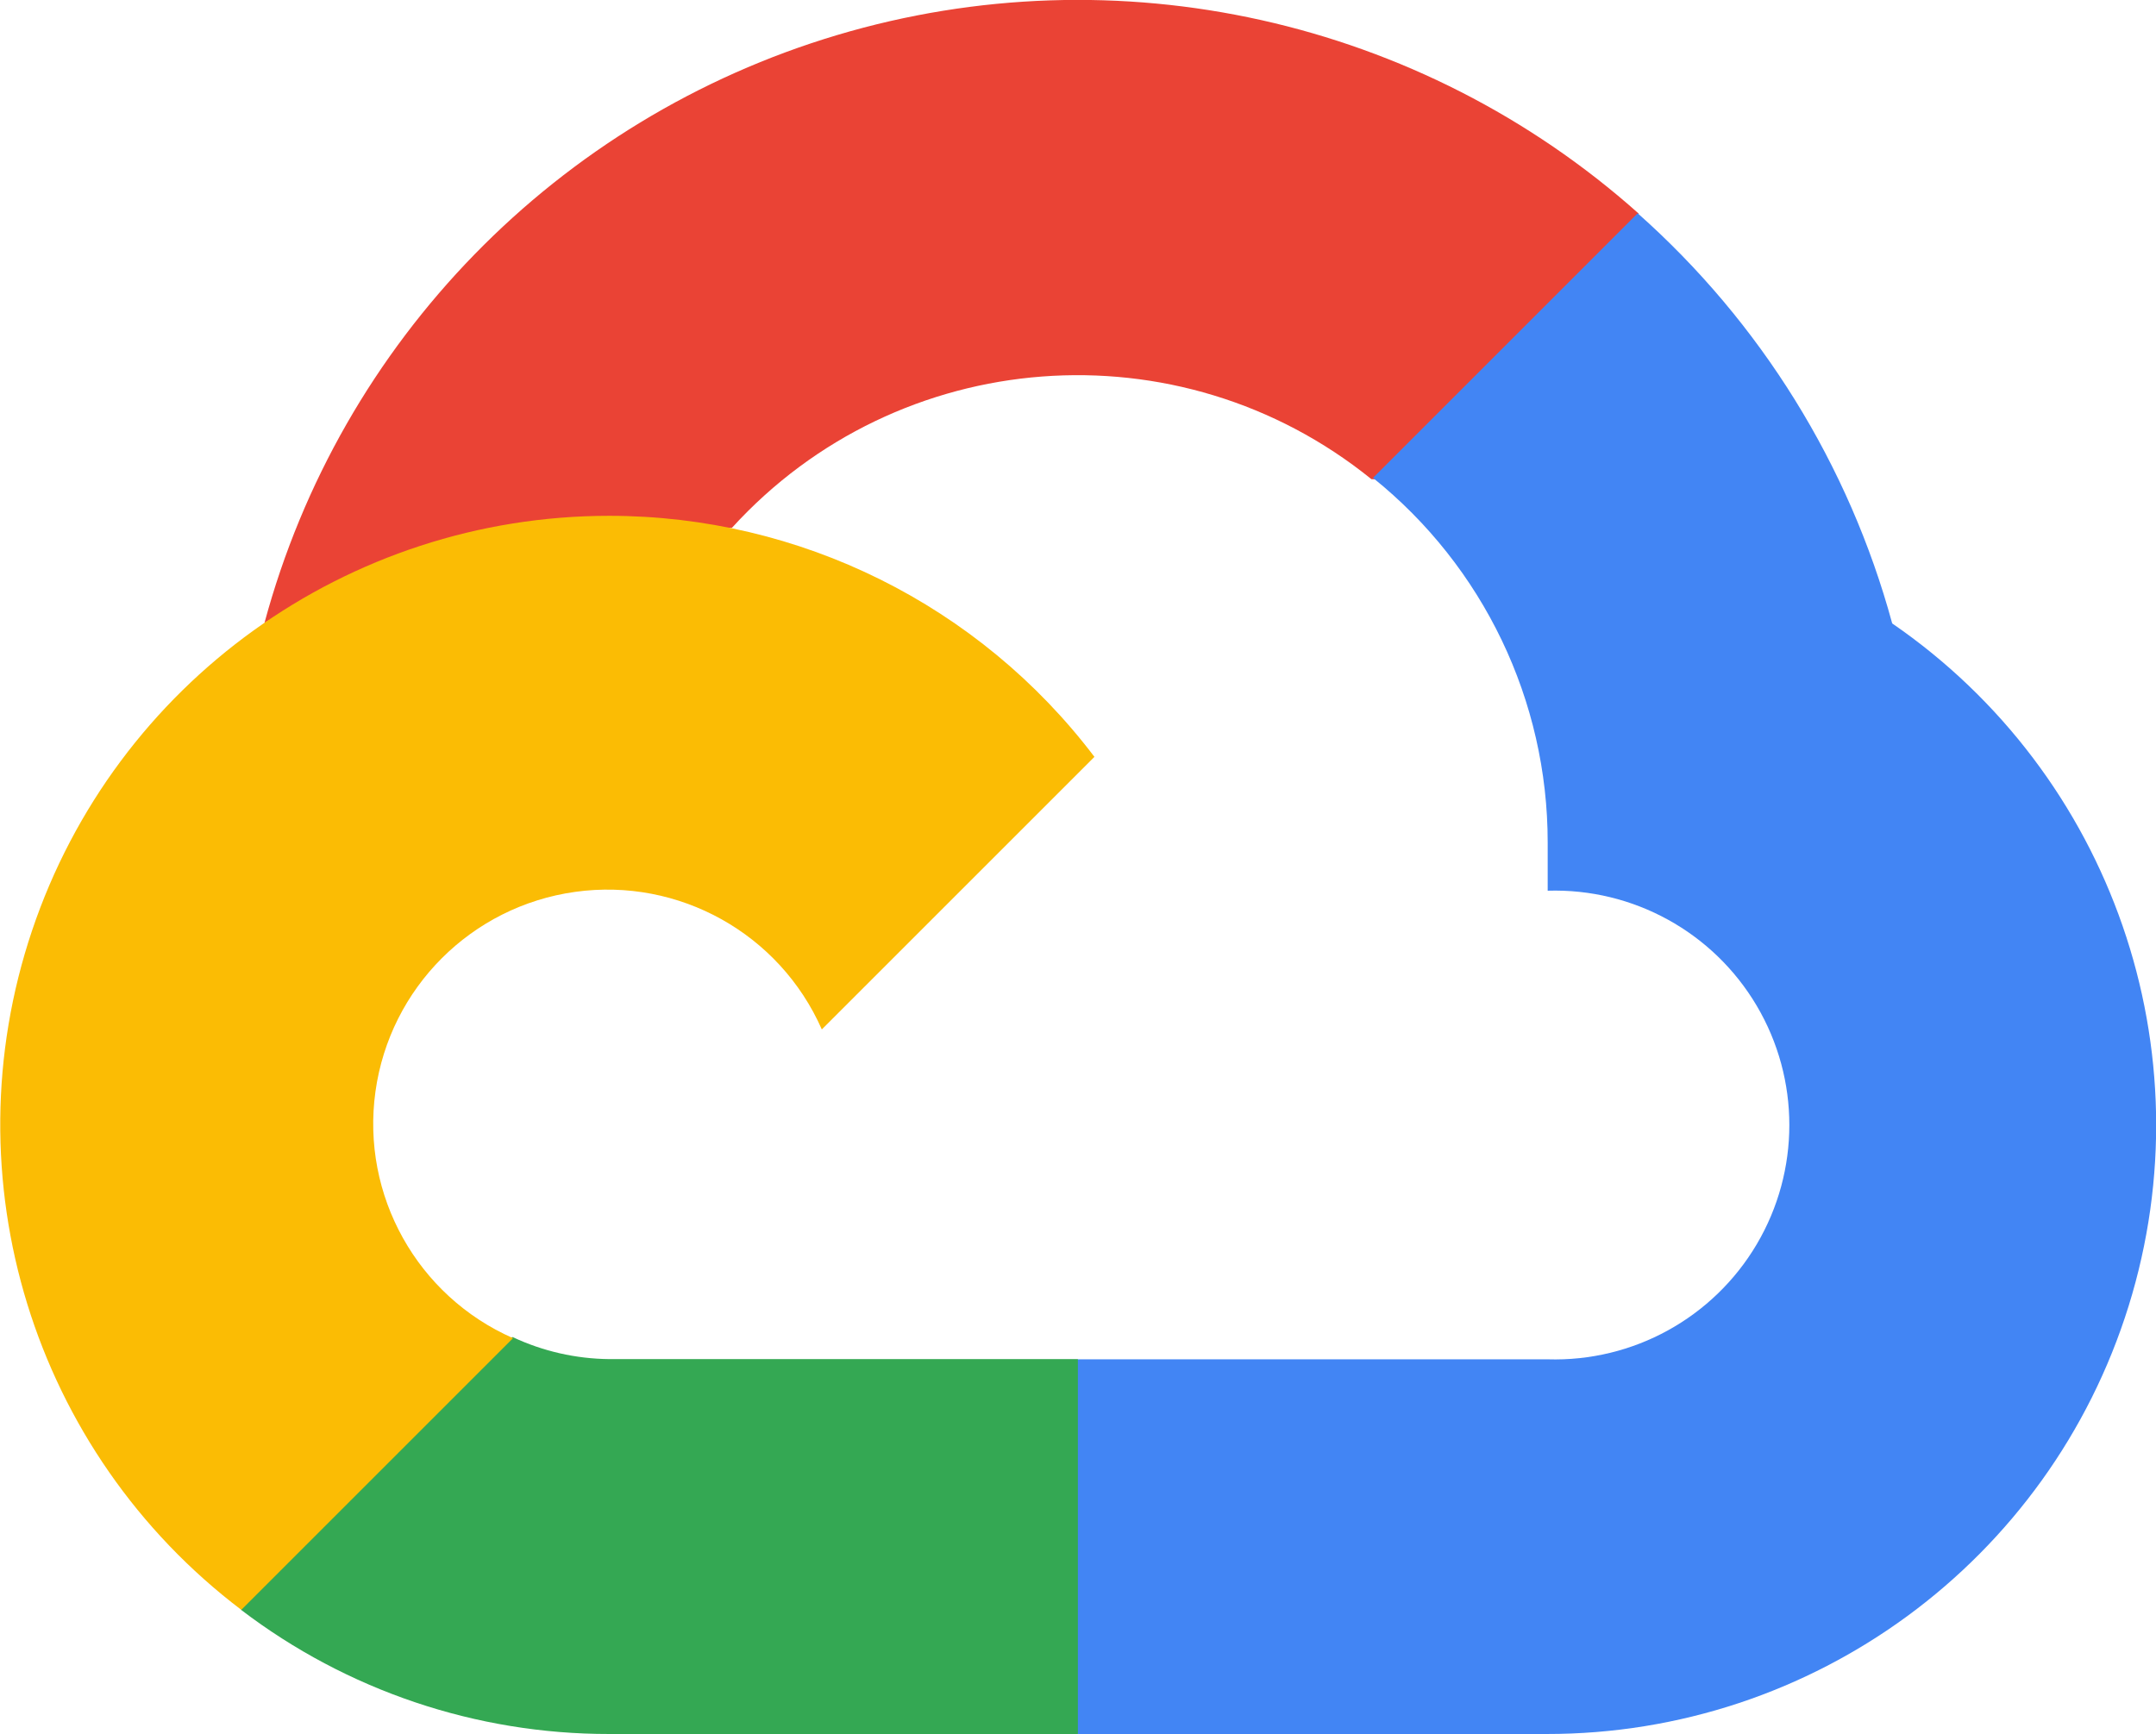
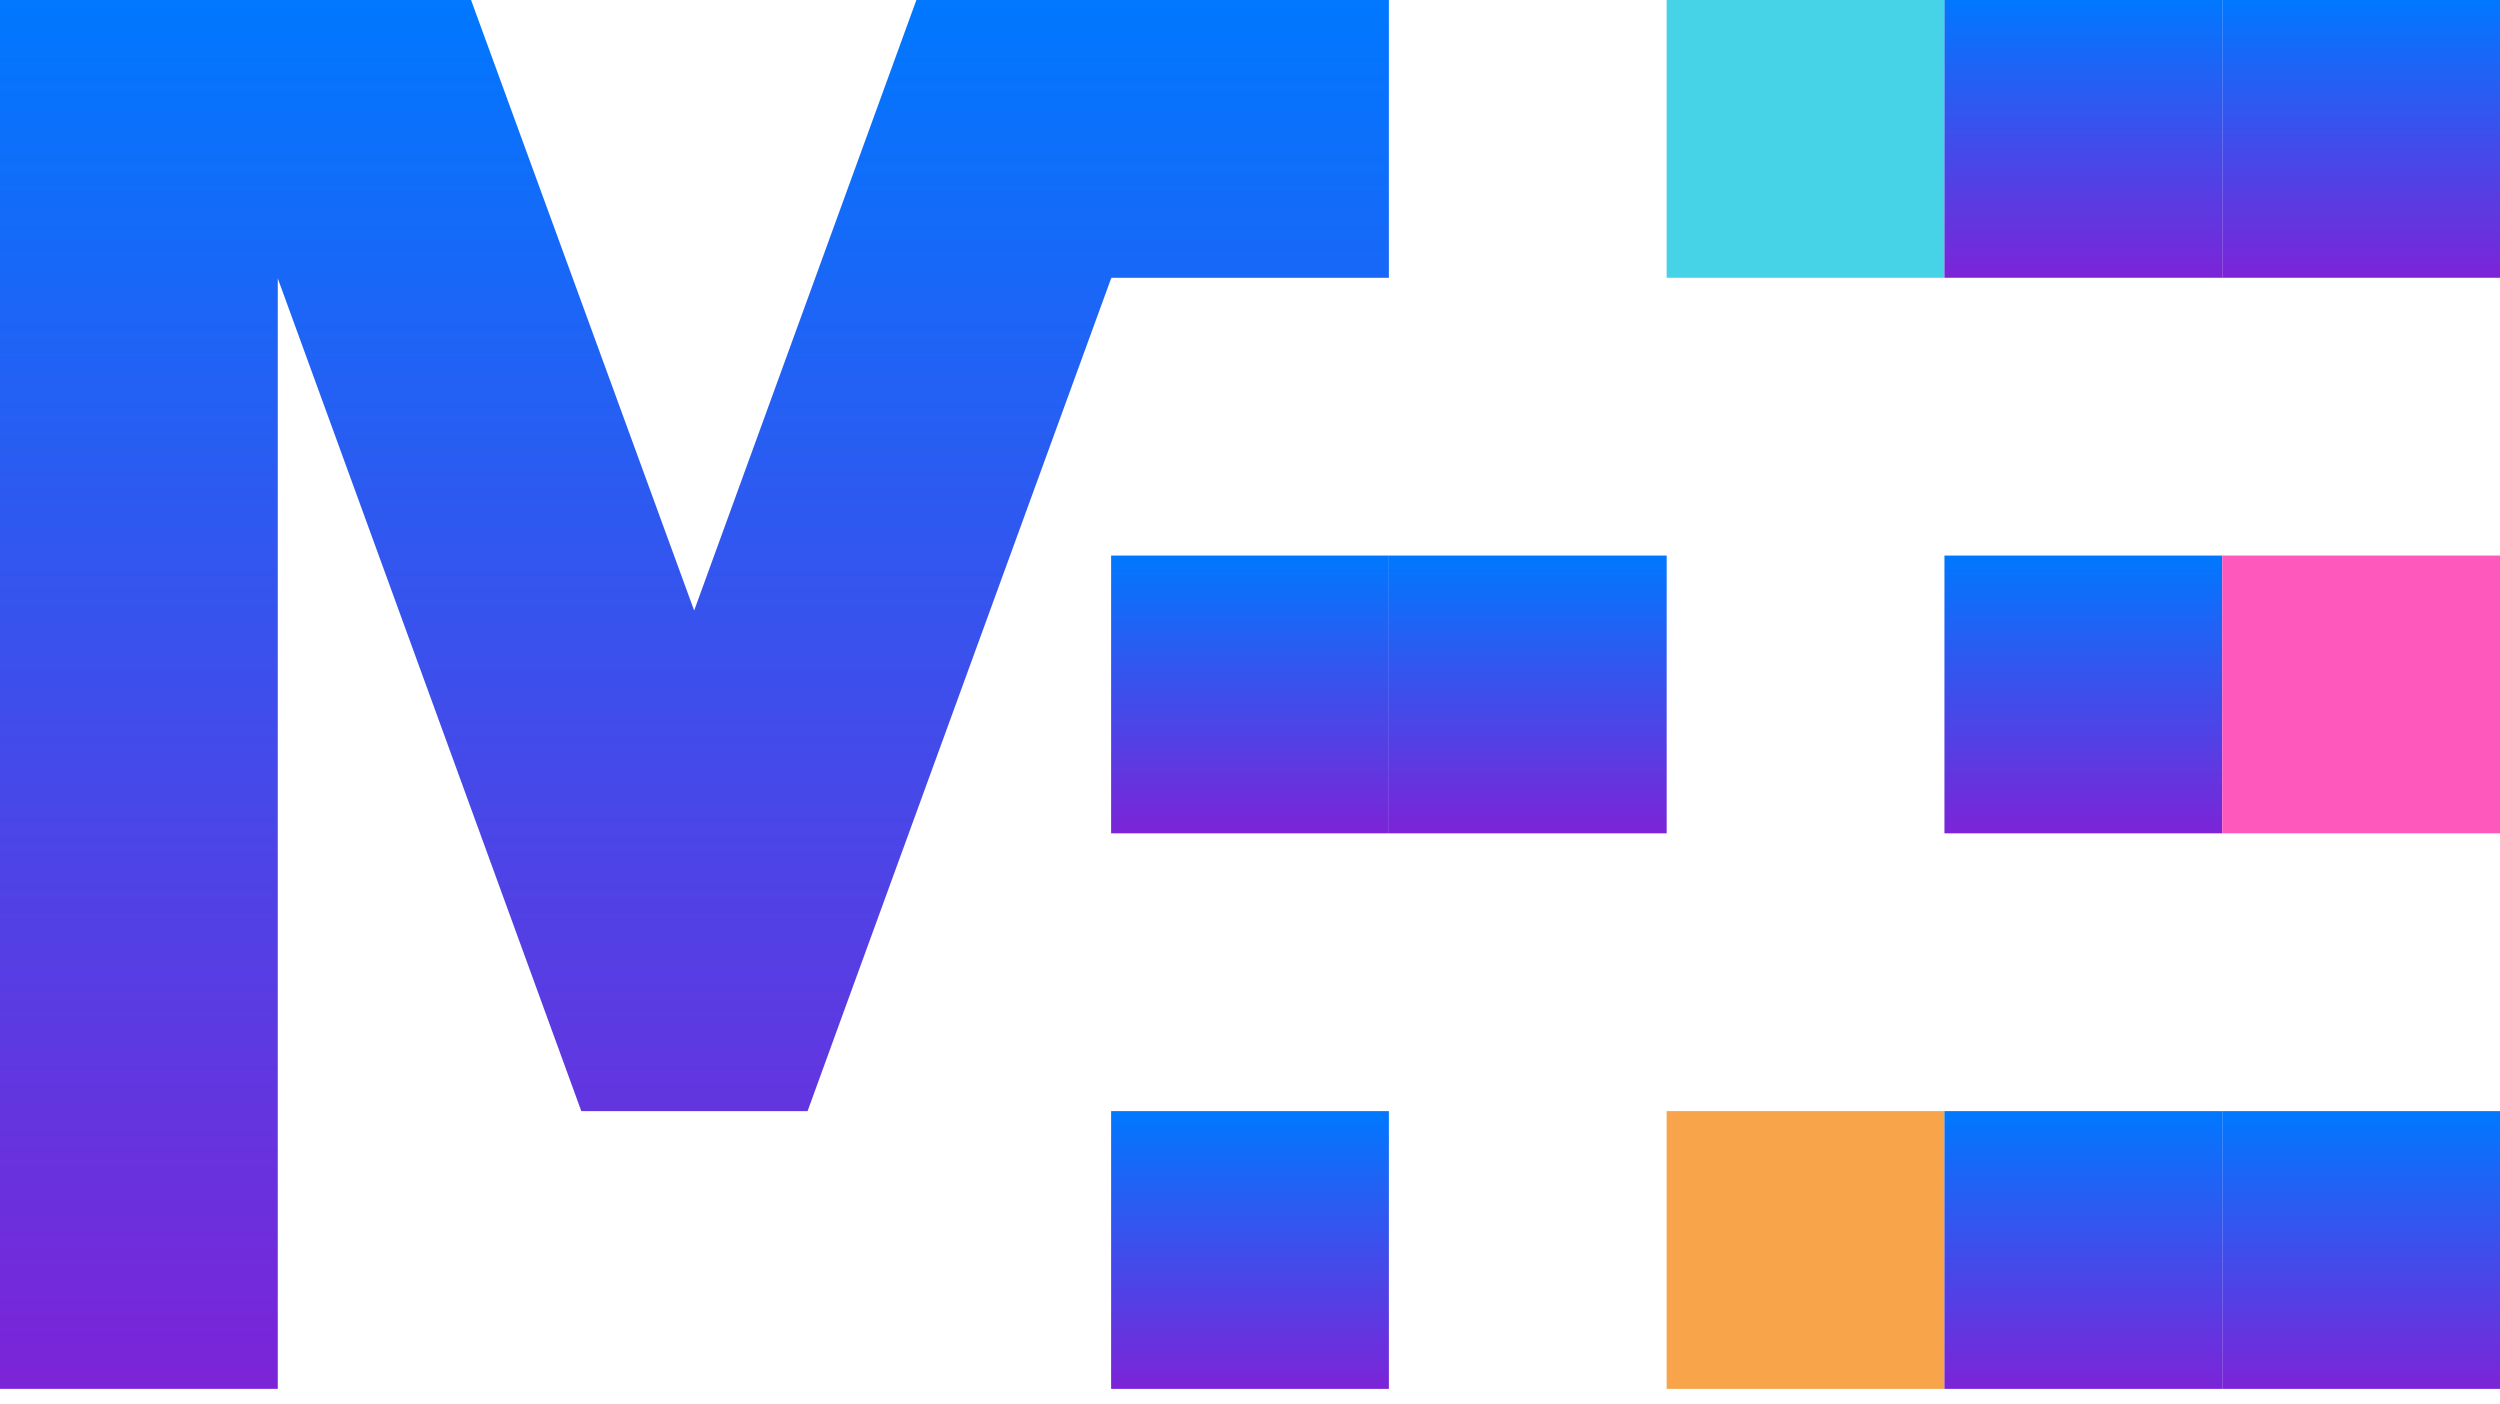
- <svg xmlns="http://www.w3.org/2000/svg" id="Art" viewBox="0 0 97.75 78.62">
-   <path d="M64.34,32.34l3.13.06L76,23.89l.42-3.6a38.2,38.2,0,0,0-62.3,18.57C15,38.22,17,38.7,17,38.7l17-2.8s.88-1.44,1.31-1.35a21.19,21.19,0,0,1,29-2.21Z" transform="translate(-2.13 -10.61)" style="fill:#ea4335" />
-   <path d="M87.92,38.88a38.32,38.32,0,0,0-11.54-18.6l-12,12a21.2,21.2,0,0,1,7.92,16.53V51a10.63,10.63,0,1,1,0,21.25H51l-2.12,2.14V87.12L51,89.24H72.25A27.61,27.61,0,0,0,87.92,38.88Z" transform="translate(-2.13 -10.61)" style="fill:#4285f4" />
-   <path d="M29.75,89.24H51v-17H29.75a10.54,10.54,0,0,1-4.38-1l-3.06.94L13.8,80.73l-.74,2.88A27.47,27.47,0,0,0,29.75,89.24Z" transform="translate(-2.13 -10.61)" style="fill:#34a853" />
-   <path d="M29.75,34A27.61,27.61,0,0,0,13.07,83.61L25.39,71.29a10.62,10.62,0,1,1,14-14L51.75,44.93A27.6,27.6,0,0,0,29.75,34Z" transform="translate(-2.13 -10.61)" style="fill:#fbbc04" />
+ <svg xmlns="http://www.w3.org/2000/svg" width="130" height="73" viewBox="0 0 130 73" fill="none">
+   <path fill-rule="evenodd" clip-rule="evenodd" d="M57.778 57.778V70.883V72.222H72.222V57.778H57.778Z" fill="url(#paint0_linear_40_1115)" />
+   <path fill-rule="evenodd" clip-rule="evenodd" d="M57.778 28.889V41.994V43.333H72.222V28.889H57.778Z" fill="url(#paint1_linear_40_1115)" />
+   <path fill-rule="evenodd" clip-rule="evenodd" d="M72.222 28.889V41.994V43.333H86.667V28.889H72.222Z" fill="url(#paint2_linear_40_1115)" />
+   <path fill-rule="evenodd" clip-rule="evenodd" d="M86.666 0V13.105V14.444H101.111V0L86.666 0Z" fill="#46D2E7" />
+   <path fill-rule="evenodd" clip-rule="evenodd" d="M101.111 0V13.105V14.444H115.555V0L101.111 0Z" fill="url(#paint3_linear_40_1115)" />
+   <path fill-rule="evenodd" clip-rule="evenodd" d="M115.556 0V13.105V14.444H130V0L115.556 0Z" fill="url(#paint4_linear_40_1115)" />
+   <path fill-rule="evenodd" clip-rule="evenodd" d="M101.111 28.889V41.994V43.333H115.555V28.889H101.111Z" fill="url(#paint5_linear_40_1115)" />
+   <path fill-rule="evenodd" clip-rule="evenodd" d="M115.556 28.889V41.994V43.333H130V28.889H115.556Z" fill="#FF58BC" />
+   <path fill-rule="evenodd" clip-rule="evenodd" d="M86.666 57.778V70.883V72.222H101.111V57.778H86.666Z" fill="#F7A44A" />
+   <path fill-rule="evenodd" clip-rule="evenodd" d="M101.111 57.778V70.883V72.222H115.555V57.778H101.111Z" fill="url(#paint6_linear_40_1115)" />
+   <path fill-rule="evenodd" clip-rule="evenodd" d="M115.556 57.778V70.883V72.222H130V57.778H115.556Z" fill="url(#paint7_linear_40_1115)" />
+   <path fill-rule="evenodd" clip-rule="evenodd" d="M72.222 0L47.652 0L36.096 31.748L24.495 0L0 0L0 65.481L0 72.222H14.444L14.444 14.475L30.228 57.778H41.994L43.8 52.812L57.778 14.475L57.808 14.444H72.222V0Z" fill="url(#paint8_linear_40_1115)" />
+   <defs>
+     <linearGradient id="paint0_linear_40_1115" x1="65" y1="57.778" x2="65" y2="72.222" gradientUnits="userSpaceOnUse">
+       <stop stop-color="#0078FF" />
+       <stop offset="1" stop-color="#7C24D7" />
+     </linearGradient>
+     <linearGradient id="paint1_linear_40_1115" x1="65" y1="28.889" x2="65" y2="43.333" gradientUnits="userSpaceOnUse">
+       <stop stop-color="#0078FF" />
+       <stop offset="1" stop-color="#7C24D7" />
+     </linearGradient>
+     <linearGradient id="paint2_linear_40_1115" x1="79.444" y1="28.889" x2="79.444" y2="43.333" gradientUnits="userSpaceOnUse">
+       <stop stop-color="#0078FF" />
+       <stop offset="1" stop-color="#7C24D7" />
+     </linearGradient>
+     <linearGradient id="paint3_linear_40_1115" x1="108.333" y1="0" x2="108.333" y2="14.444" gradientUnits="userSpaceOnUse">
+       <stop stop-color="#0078FF" />
+       <stop offset="1" stop-color="#7C24D7" />
+     </linearGradient>
+     <linearGradient id="paint4_linear_40_1115" x1="122.778" y1="0" x2="122.778" y2="14.444" gradientUnits="userSpaceOnUse">
+       <stop stop-color="#0078FF" />
+       <stop offset="1" stop-color="#7C24D7" />
+     </linearGradient>
+     <linearGradient id="paint5_linear_40_1115" x1="108.333" y1="28.889" x2="108.333" y2="43.333" gradientUnits="userSpaceOnUse">
+       <stop stop-color="#0078FF" />
+       <stop offset="1" stop-color="#7C24D7" />
+     </linearGradient>
+     <linearGradient id="paint6_linear_40_1115" x1="108.333" y1="57.778" x2="108.333" y2="72.222" gradientUnits="userSpaceOnUse">
+       <stop stop-color="#0078FF" />
+       <stop offset="1" stop-color="#7C24D7" />
+     </linearGradient>
+     <linearGradient id="paint7_linear_40_1115" x1="122.778" y1="57.778" x2="122.778" y2="72.222" gradientUnits="userSpaceOnUse">
+       <stop stop-color="#0078FF" />
+       <stop offset="1" stop-color="#7C24D7" />
+     </linearGradient>
+     <linearGradient id="paint8_linear_40_1115" x1="36.111" y1="0" x2="36.111" y2="72.222" gradientUnits="userSpaceOnUse">
+       <stop stop-color="#0078FF" />
+       <stop offset="1" stop-color="#7C24D7" />
+     </linearGradient>
+   </defs>
</svg>
